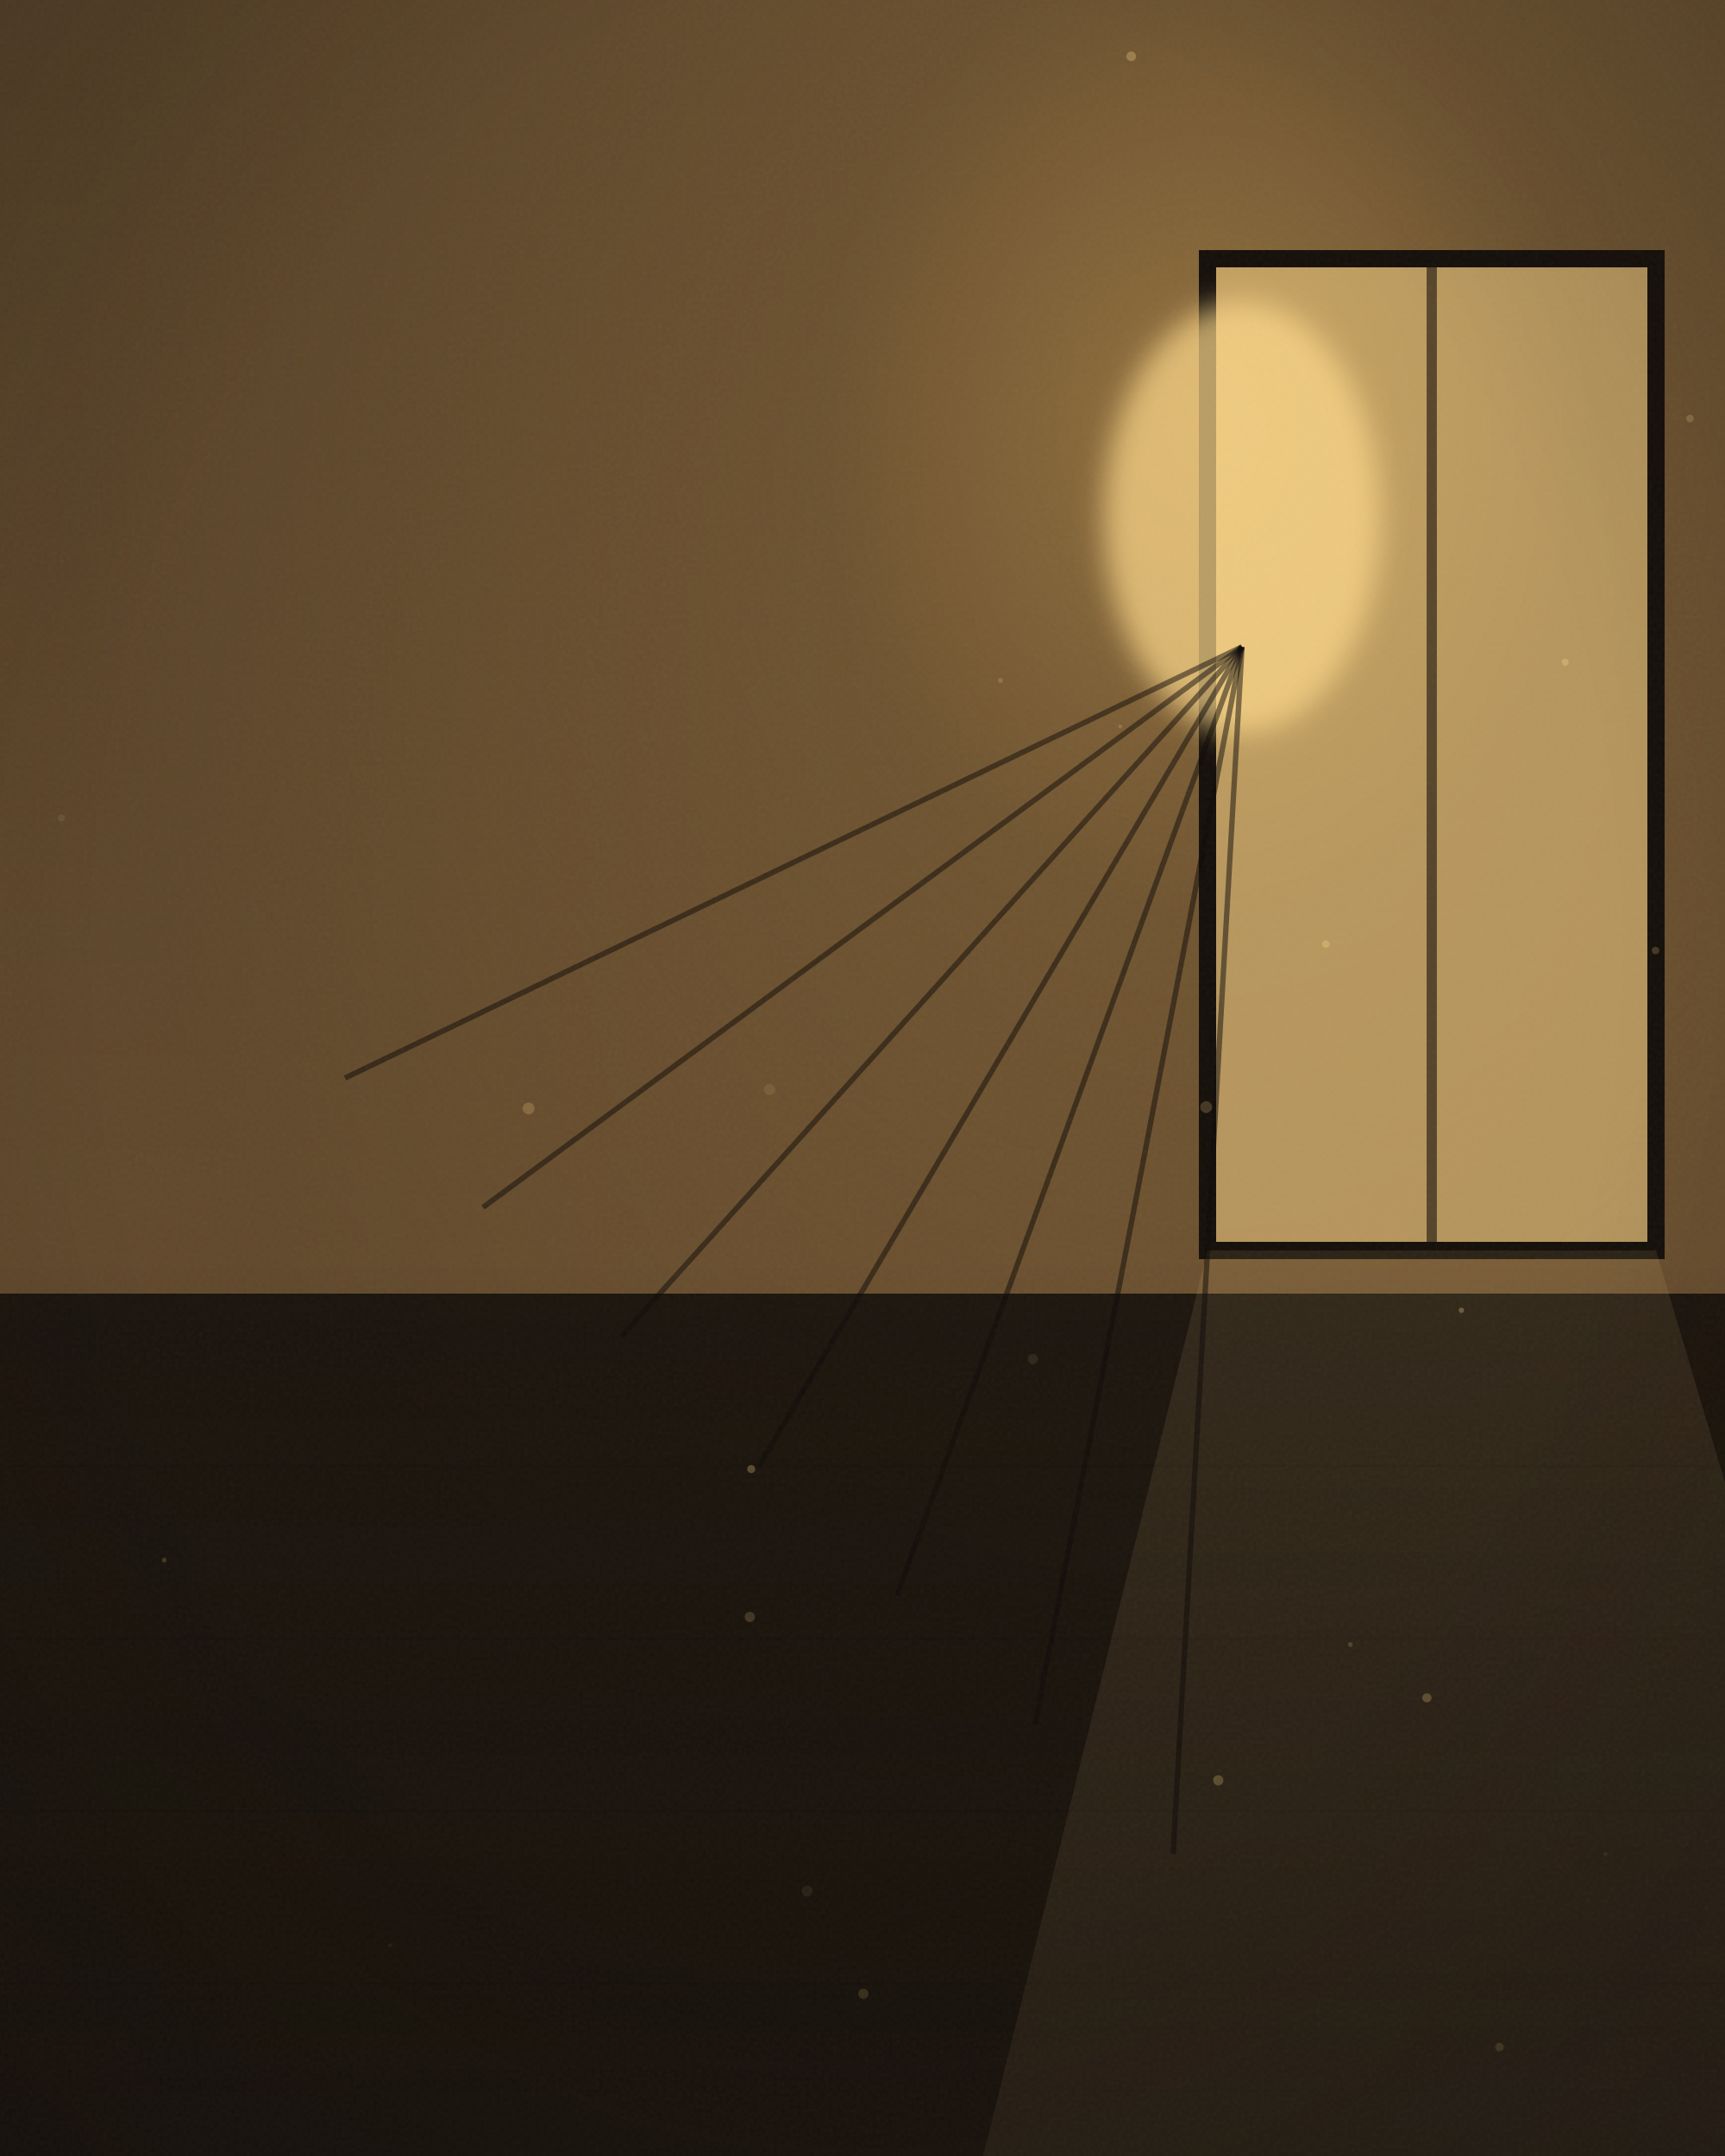
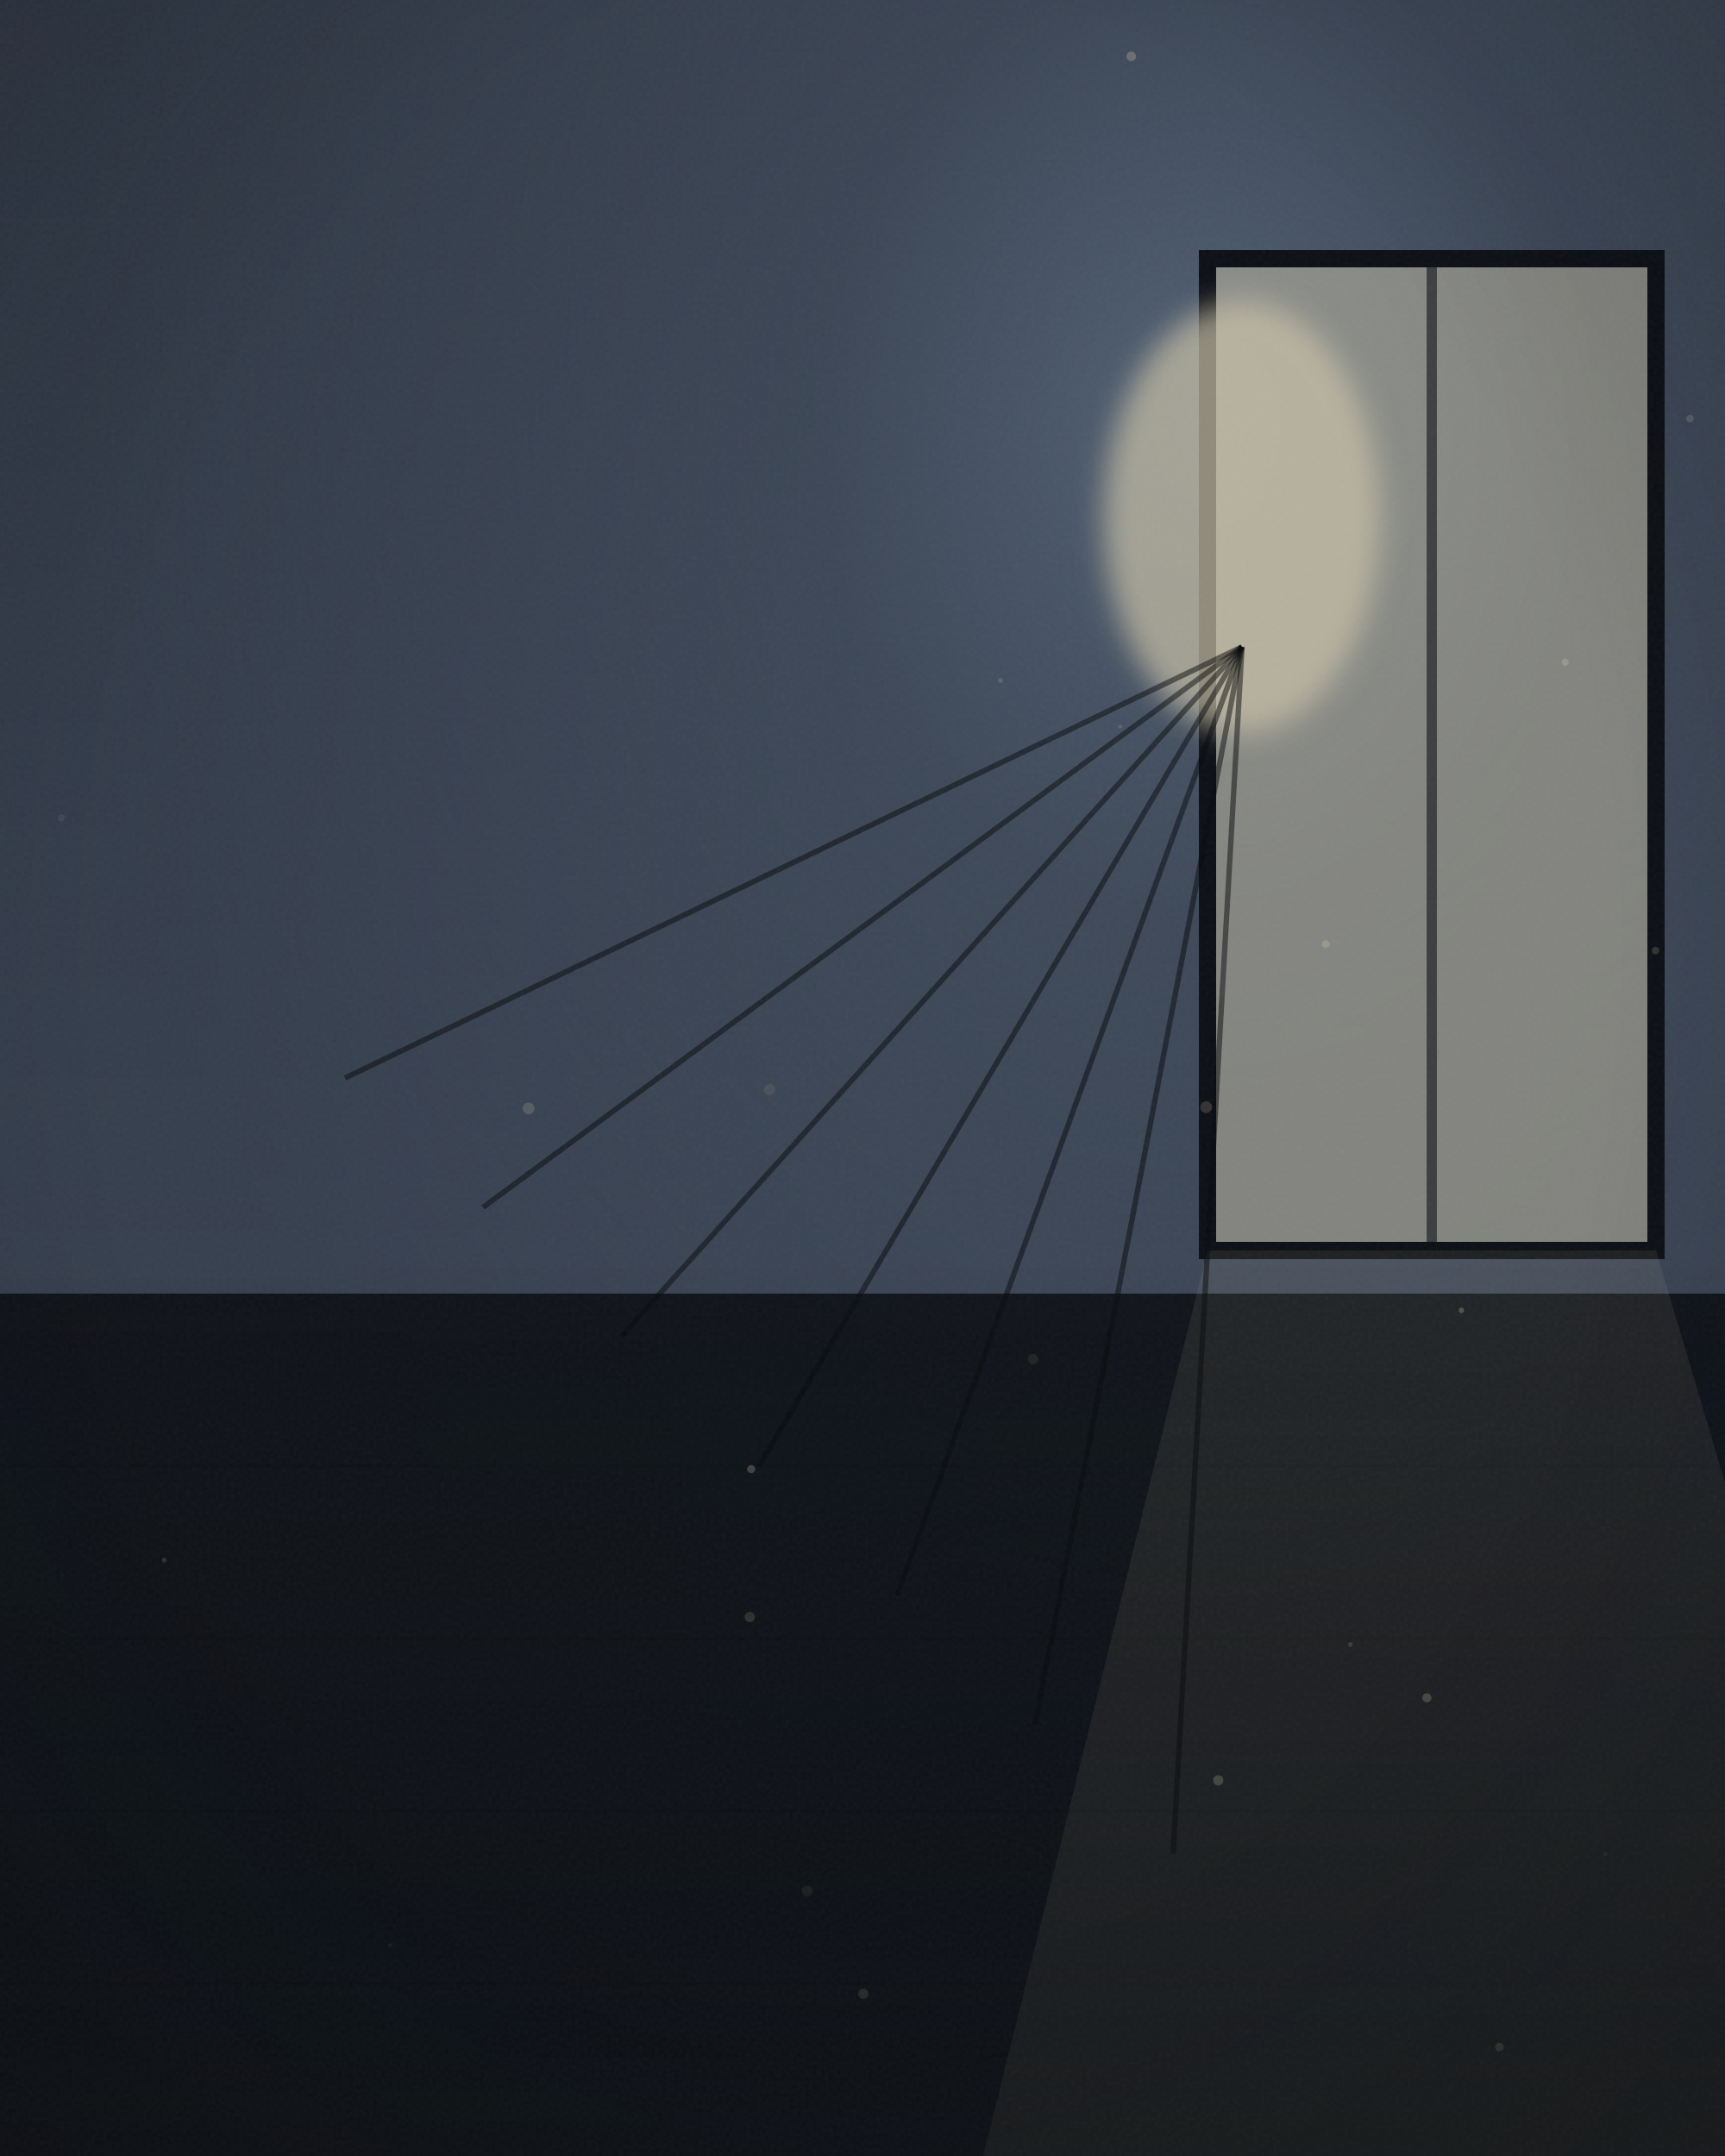
<svg xmlns="http://www.w3.org/2000/svg" viewBox="0 0 640 800" width="640" height="800" role="img" aria-label="竖幅·灯塔内景">
  <defs>
    <linearGradient id="sky" x1="0" y1="0" x2="0" y2="1">
-       <stop offset="0" stop-color="#2a2218" />
-       <stop offset="1" stop-color="#6c502f" />
+       <stop offset="0" stop-color="#171b22" />
+       <stop offset="1" stop-color="#3c4657" />
    </linearGradient>
    <radialGradient id="sun" cx="0.7" cy="0.2" r="0.66">
-       <stop offset="0" stop-color="#e1b15b" stop-opacity="0.88" />
-       <stop offset="0.34" stop-color="#e1b15b" stop-opacity="0.3" />
-       <stop offset="1" stop-color="#e1b15b" stop-opacity="0" />
+       <stop offset="0" stop-color="#7e95ae" stop-opacity="0.88" />
+       <stop offset="0.34" stop-color="#7e95ae" stop-opacity="0.3" />
+       <stop offset="1" stop-color="#7e95ae" stop-opacity="0" />
    </radialGradient>
    <linearGradient id="ground" x1="0" y1="0" x2="0" y2="1">
-       <stop offset="0" stop-color="#6c502f" />
-       <stop offset="1" stop-color="#140e09" />
+       <stop offset="0" stop-color="#3c4657" />
+       <stop offset="1" stop-color="#0b0e14" />
    </linearGradient>
    <linearGradient id="scrim" x1="0" y1="0" x2="0" y2="1">
-       <stop offset="0.58" stop-color="#0c0805" stop-opacity="0" />
-       <stop offset="1" stop-color="#0c0805" stop-opacity="0.34" />
+       <stop offset="0.58" stop-color="#05080a" stop-opacity="0" />
+       <stop offset="1" stop-color="#05080a" stop-opacity="0.34" />
    </linearGradient>
    <radialGradient id="vig" cx="0.5" cy="0.44" r="0.8">
-       <stop offset="0.55" stop-color="#0c0805" stop-opacity="0" />
-       <stop offset="1" stop-color="#0c0805" stop-opacity="0.2" />
+       <stop offset="0.55" stop-color="#05080a" stop-opacity="0" />
+       <stop offset="1" stop-color="#05080a" stop-opacity="0.2" />
    </radialGradient>
    <filter id="soft" x="-60%" y="-60%" width="220%" height="220%">
      <feGaussianBlur stdDeviation="5.1" />
    </filter>
    <filter id="softLg" x="-80%" y="-80%" width="260%" height="260%">
      <feGaussianBlur stdDeviation="19.2" />
    </filter>
    <filter id="grain" x="0" y="0" width="100%" height="100%">
      <feTurbulence type="fractalNoise" baseFrequency="0.68" numOctaves="1" stitchTiles="stitch" result="n" />
      <feColorMatrix in="n" type="saturate" values="0" />
    </filter>
  </defs>
  <rect width="640" height="800" fill="url(#sky)" />
  <rect width="640" height="800" fill="url(#sun)" />
-   <rect x="0" y="0" width="640" height="480" fill="#6c502f" opacity="0.6" />
-   <rect x="0" y="480" width="640" height="320" fill="#140e09" opacity="0.9" />
-   <line x1="0" y1="544" x2="640" y2="544" stroke="#0c0805" stroke-width="1" opacity="0.2" />
-   <line x1="0" y1="608" x2="640" y2="608" stroke="#0c0805" stroke-width="1" opacity="0.2" />
-   <line x1="0" y1="672" x2="640" y2="672" stroke="#0c0805" stroke-width="1" opacity="0.2" />
-   <line x1="0" y1="736" x2="640" y2="736" stroke="#0c0805" stroke-width="1" opacity="0.2" />
-   <rect x="448" y="96" width="166.4" height="368" fill="#ffda8a" opacity="0.5" />
-   <rect x="448" y="96" width="166.4" height="368" fill="none" stroke="#140e09" stroke-width="6.4" />
-   <line x1="531.2" y1="96" x2="531.2" y2="464" stroke="#140e09" stroke-width="3.8" opacity="0.6" />
-   <path d="M448,464 L614.4,464 L714.2,800 L364.8,800 Z" fill="#ffda8a" opacity="0.1" />
-   <ellipse cx="460.8" cy="192" rx="51.2" ry="80" fill="#ffda8a" opacity="0.7" filter="url(#soft)" />
-   <line x1="460.8" y1="240" x2="128" y2="400" stroke="#0c0805" stroke-width="2" opacity="0.5" />
-   <line x1="460.8" y1="240" x2="179.2" y2="448" stroke="#0c0805" stroke-width="2" opacity="0.5" />
-   <line x1="460.8" y1="240" x2="230.4" y2="496" stroke="#0c0805" stroke-width="2" opacity="0.5" />
-   <line x1="460.8" y1="240" x2="281.6" y2="544" stroke="#0c0805" stroke-width="2" opacity="0.5" />
-   <line x1="460.8" y1="240" x2="332.8" y2="592" stroke="#0c0805" stroke-width="2" opacity="0.5" />
-   <line x1="460.8" y1="240" x2="384" y2="640" stroke="#0c0805" stroke-width="2" opacity="0.5" />
-   <line x1="460.8" y1="240" x2="435.2" y2="688" stroke="#0c0805" stroke-width="2" opacity="0.5" />
-   <circle cx="299.5" cy="701.7" r="2" fill="#ffda8a" opacity="0.1" />
-   <circle cx="144.8" cy="721.8" r="0.7" fill="#ffda8a" opacity="0.1" />
-   <circle cx="614.2" cy="352.7" r="1.4" fill="#ffda8a" opacity="0.2" />
-   <circle cx="371.2" cy="252.5" r="0.9" fill="#ffda8a" opacity="0.2" />
-   <circle cx="452" cy="660.6" r="1.9" fill="#ffda8a" opacity="0.3" />
-   <circle cx="278.2" cy="600" r="1.9" fill="#ffda8a" opacity="0.2" />
-   <circle cx="491.9" cy="350.3" r="1.4" fill="#ffda8a" opacity="0.3" />
-   <circle cx="196.1" cy="411.3" r="2.2" fill="#ffda8a" opacity="0.2" />
-   <circle cx="595.7" cy="688" r="0.7" fill="#ffda8a" opacity="0.1" />
-   <circle cx="627" cy="155.3" r="1.4" fill="#ffda8a" opacity="0.2" />
-   <circle cx="447.5" cy="410.8" r="2.2" fill="#ffda8a" opacity="0.2" />
-   <circle cx="529.4" cy="630" r="1.7" fill="#ffda8a" opacity="0.3" />
-   <circle cx="542.2" cy="486.2" r="1" fill="#ffda8a" opacity="0.3" />
-   <circle cx="419.7" cy="20.9" r="1.8" fill="#ffda8a" opacity="0.3" />
-   <circle cx="285.5" cy="404.3" r="2.1" fill="#ffda8a" opacity="0.1" />
-   <circle cx="278.7" cy="545.1" r="1.5" fill="#ffda8a" opacity="0.3" />
-   <circle cx="556.3" cy="759.6" r="1.6" fill="#ffda8a" opacity="0.2" />
-   <circle cx="580.7" cy="245.7" r="1.3" fill="#ffda8a" opacity="0.3" />
-   <circle cx="60.9" cy="578.9" r="0.9" fill="#ffda8a" opacity="0.2" />
-   <circle cx="320.3" cy="739.8" r="1.9" fill="#ffda8a" opacity="0.2" />
-   <circle cx="383.2" cy="504.3" r="1.9" fill="#ffda8a" opacity="0.1" />
-   <circle cx="22.7" cy="303.5" r="1.3" fill="#ffda8a" opacity="0.1" />
-   <circle cx="415.6" cy="269.6" r="0.7" fill="#ffda8a" opacity="0.2" />
-   <circle cx="501" cy="610.2" r="0.9" fill="#ffda8a" opacity="0.2" />
+   <rect x="0" y="0" width="640" height="480" fill="#3c4657" opacity="0.6" />
+   <rect x="0" y="480" width="640" height="320" fill="#0b0e14" opacity="0.9" />
+   <line x1="0" y1="544" x2="640" y2="544" stroke="#05080a" stroke-width="1" opacity="0.2" />
+   <line x1="0" y1="608" x2="640" y2="608" stroke="#05080a" stroke-width="1" opacity="0.2" />
+   <line x1="0" y1="672" x2="640" y2="672" stroke="#05080a" stroke-width="1" opacity="0.2" />
+   <line x1="0" y1="736" x2="640" y2="736" stroke="#05080a" stroke-width="1" opacity="0.2" />
+   <rect x="448" y="96" width="166.4" height="368" fill="#c9c1a7" opacity="0.5" />
+   <rect x="448" y="96" width="166.4" height="368" fill="none" stroke="#0b0e14" stroke-width="6.4" />
+   <line x1="531.2" y1="96" x2="531.2" y2="464" stroke="#0b0e14" stroke-width="3.8" opacity="0.6" />
+   <path d="M448,464 L614.4,464 L714.2,800 L364.8,800 Z" fill="#c9c1a7" opacity="0.1" />
+   <ellipse cx="460.8" cy="192" rx="51.2" ry="80" fill="#c9c1a7" opacity="0.7" filter="url(#soft)" />
+   <line x1="460.8" y1="240" x2="128" y2="400" stroke="#05080a" stroke-width="2" opacity="0.5" />
+   <line x1="460.8" y1="240" x2="179.2" y2="448" stroke="#05080a" stroke-width="2" opacity="0.5" />
+   <line x1="460.8" y1="240" x2="230.4" y2="496" stroke="#05080a" stroke-width="2" opacity="0.5" />
+   <line x1="460.8" y1="240" x2="281.6" y2="544" stroke="#05080a" stroke-width="2" opacity="0.5" />
+   <line x1="460.8" y1="240" x2="332.8" y2="592" stroke="#05080a" stroke-width="2" opacity="0.5" />
+   <line x1="460.8" y1="240" x2="384" y2="640" stroke="#05080a" stroke-width="2" opacity="0.5" />
+   <line x1="460.8" y1="240" x2="435.2" y2="688" stroke="#05080a" stroke-width="2" opacity="0.5" />
+   <circle cx="299.5" cy="701.7" r="2" fill="#c9c1a7" opacity="0.1" />
+   <circle cx="144.8" cy="721.8" r="0.7" fill="#c9c1a7" opacity="0.1" />
+   <circle cx="614.2" cy="352.7" r="1.4" fill="#c9c1a7" opacity="0.2" />
+   <circle cx="371.2" cy="252.5" r="0.9" fill="#c9c1a7" opacity="0.2" />
+   <circle cx="452" cy="660.6" r="1.9" fill="#c9c1a7" opacity="0.3" />
+   <circle cx="278.2" cy="600" r="1.9" fill="#c9c1a7" opacity="0.2" />
+   <circle cx="491.9" cy="350.3" r="1.4" fill="#c9c1a7" opacity="0.3" />
+   <circle cx="196.1" cy="411.3" r="2.2" fill="#c9c1a7" opacity="0.2" />
+   <circle cx="595.7" cy="688" r="0.7" fill="#c9c1a7" opacity="0.1" />
+   <circle cx="627" cy="155.3" r="1.4" fill="#c9c1a7" opacity="0.2" />
+   <circle cx="447.5" cy="410.8" r="2.2" fill="#c9c1a7" opacity="0.2" />
+   <circle cx="529.4" cy="630" r="1.7" fill="#c9c1a7" opacity="0.3" />
+   <circle cx="542.2" cy="486.2" r="1" fill="#c9c1a7" opacity="0.3" />
+   <circle cx="419.7" cy="20.9" r="1.8" fill="#c9c1a7" opacity="0.3" />
+   <circle cx="285.5" cy="404.3" r="2.1" fill="#c9c1a7" opacity="0.1" />
+   <circle cx="278.7" cy="545.1" r="1.5" fill="#c9c1a7" opacity="0.3" />
+   <circle cx="556.3" cy="759.6" r="1.6" fill="#c9c1a7" opacity="0.2" />
+   <circle cx="580.7" cy="245.7" r="1.3" fill="#c9c1a7" opacity="0.3" />
+   <circle cx="60.9" cy="578.9" r="0.9" fill="#c9c1a7" opacity="0.2" />
+   <circle cx="320.3" cy="739.8" r="1.9" fill="#c9c1a7" opacity="0.2" />
+   <circle cx="383.2" cy="504.3" r="1.9" fill="#c9c1a7" opacity="0.1" />
+   <circle cx="22.7" cy="303.5" r="1.3" fill="#c9c1a7" opacity="0.1" />
+   <circle cx="415.6" cy="269.6" r="0.7" fill="#c9c1a7" opacity="0.2" />
+   <circle cx="501" cy="610.2" r="0.9" fill="#c9c1a7" opacity="0.2" />
  <rect width="640" height="800" fill="url(#scrim)" />
  <rect width="640" height="800" fill="url(#vig)" />
  <rect width="640" height="800" fill="#000000" opacity="0.05" filter="url(#grain)" />
</svg>
